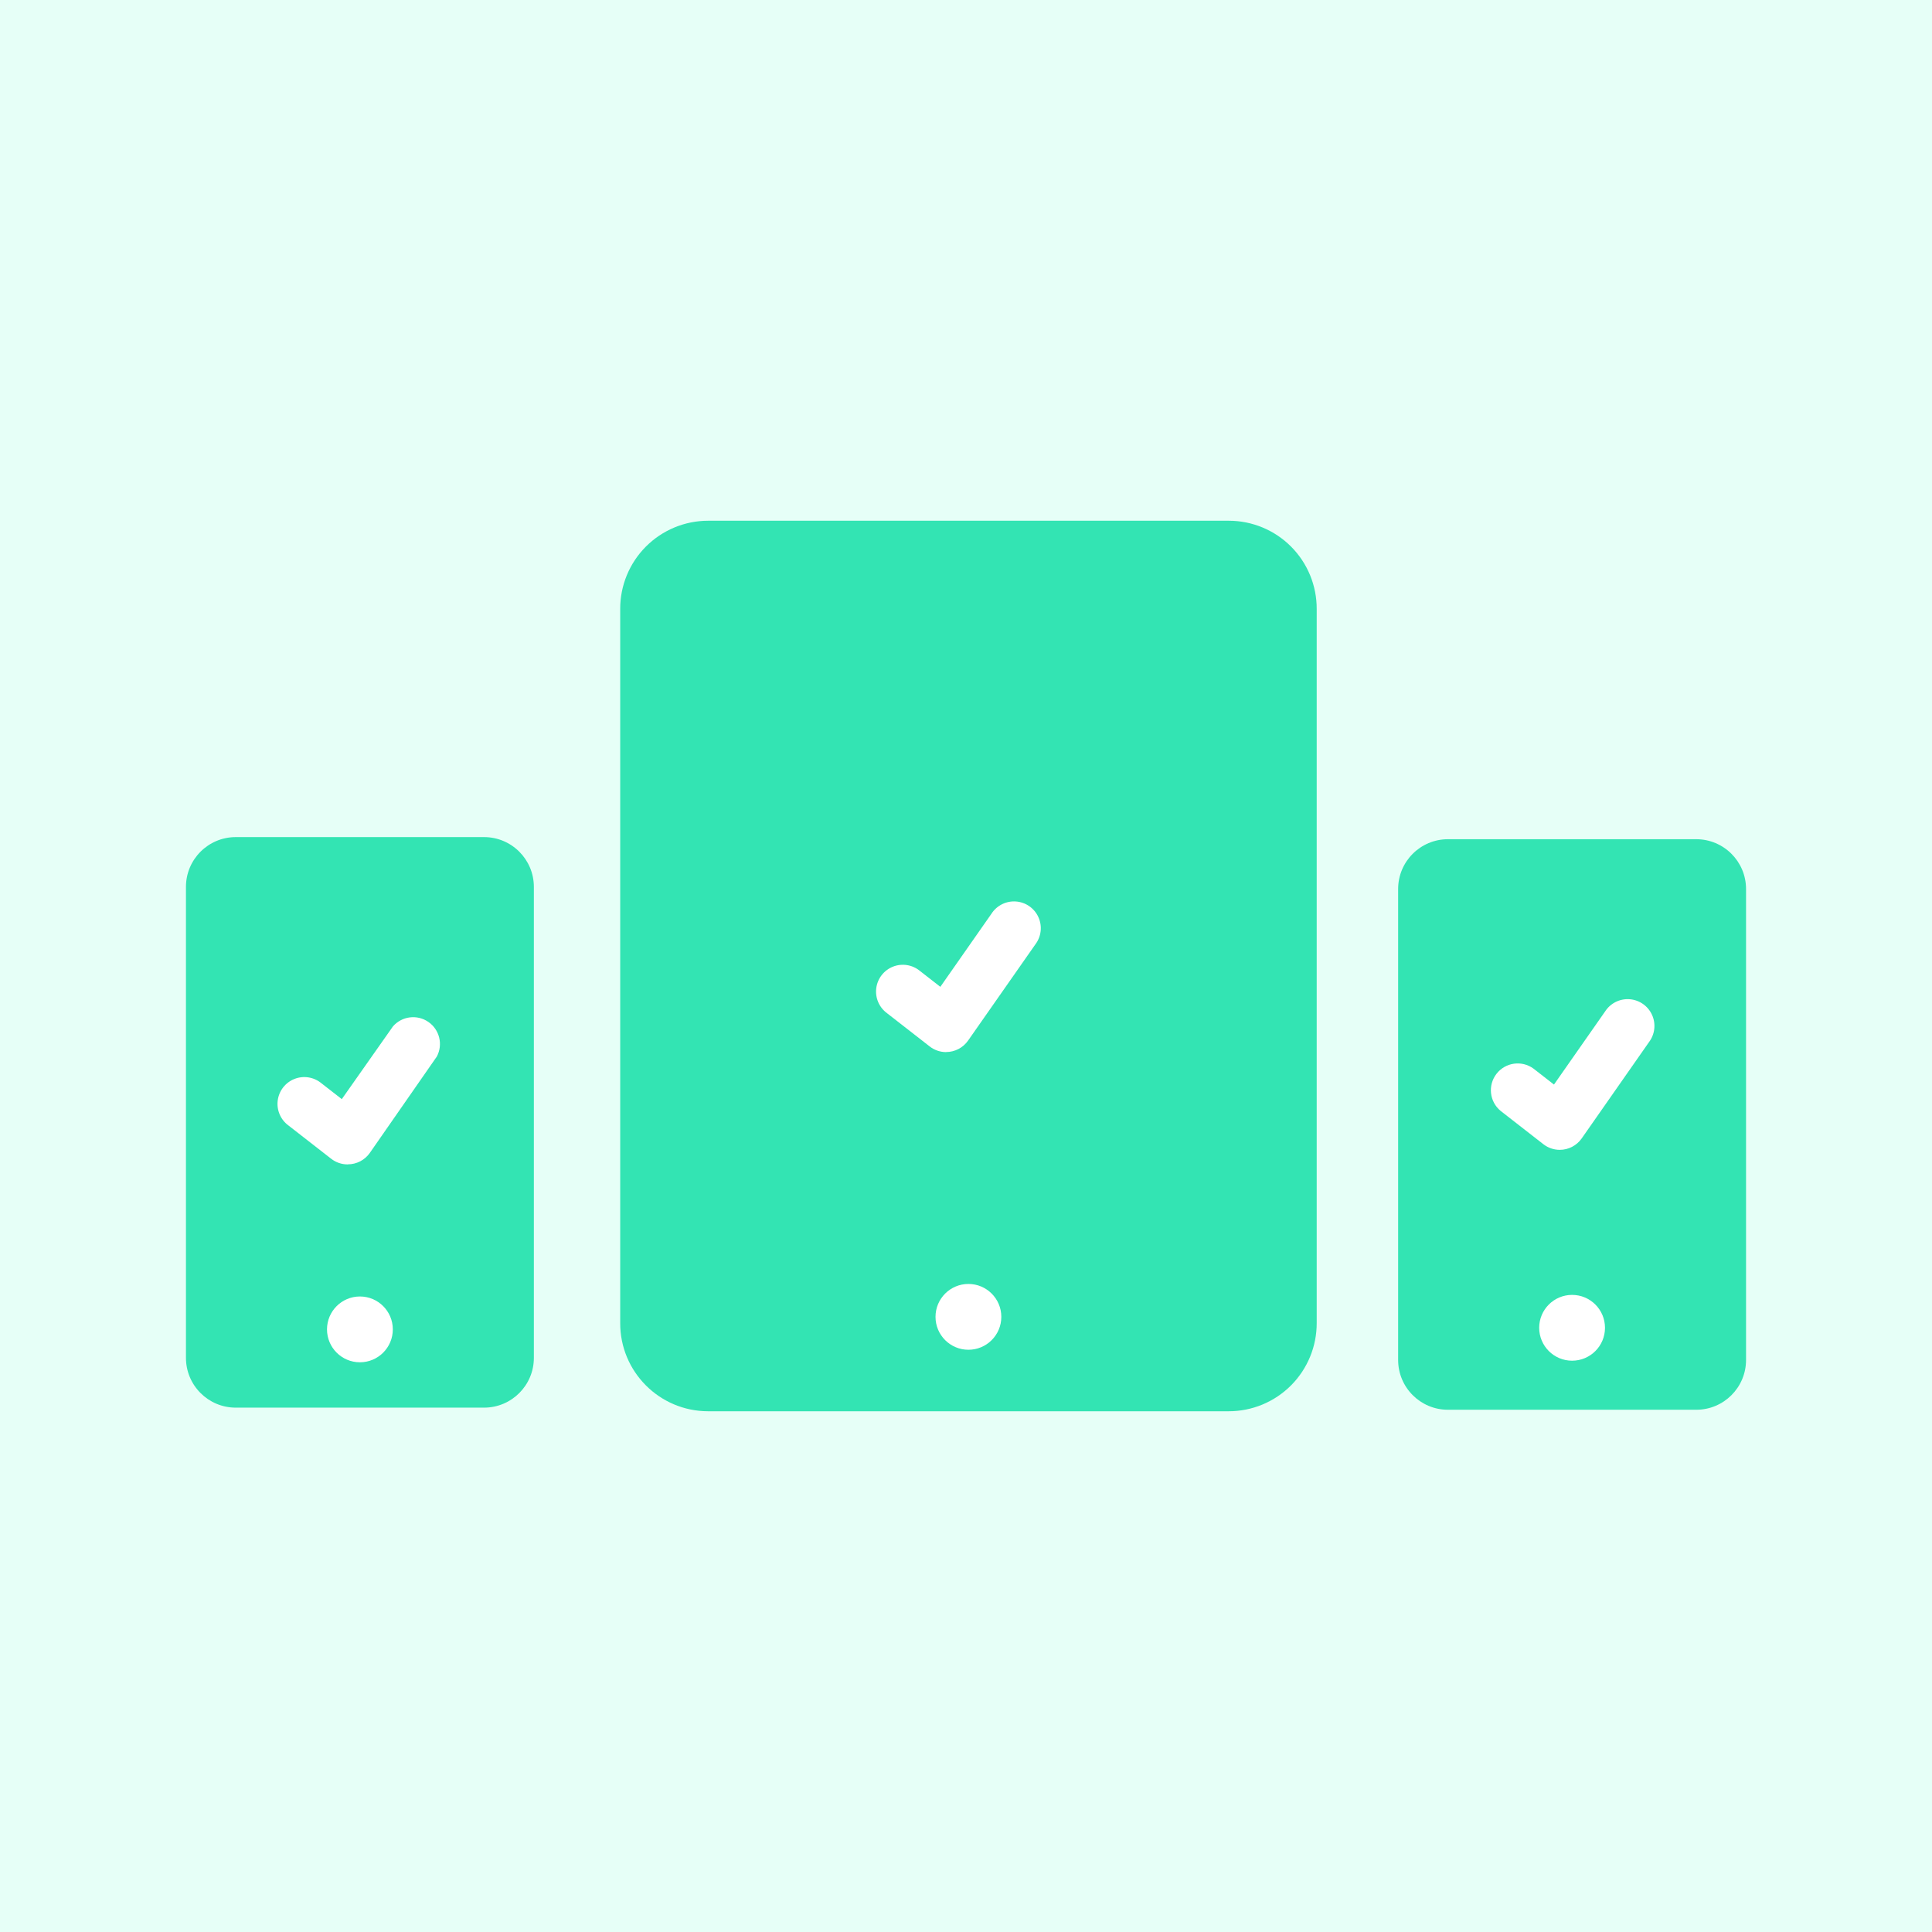
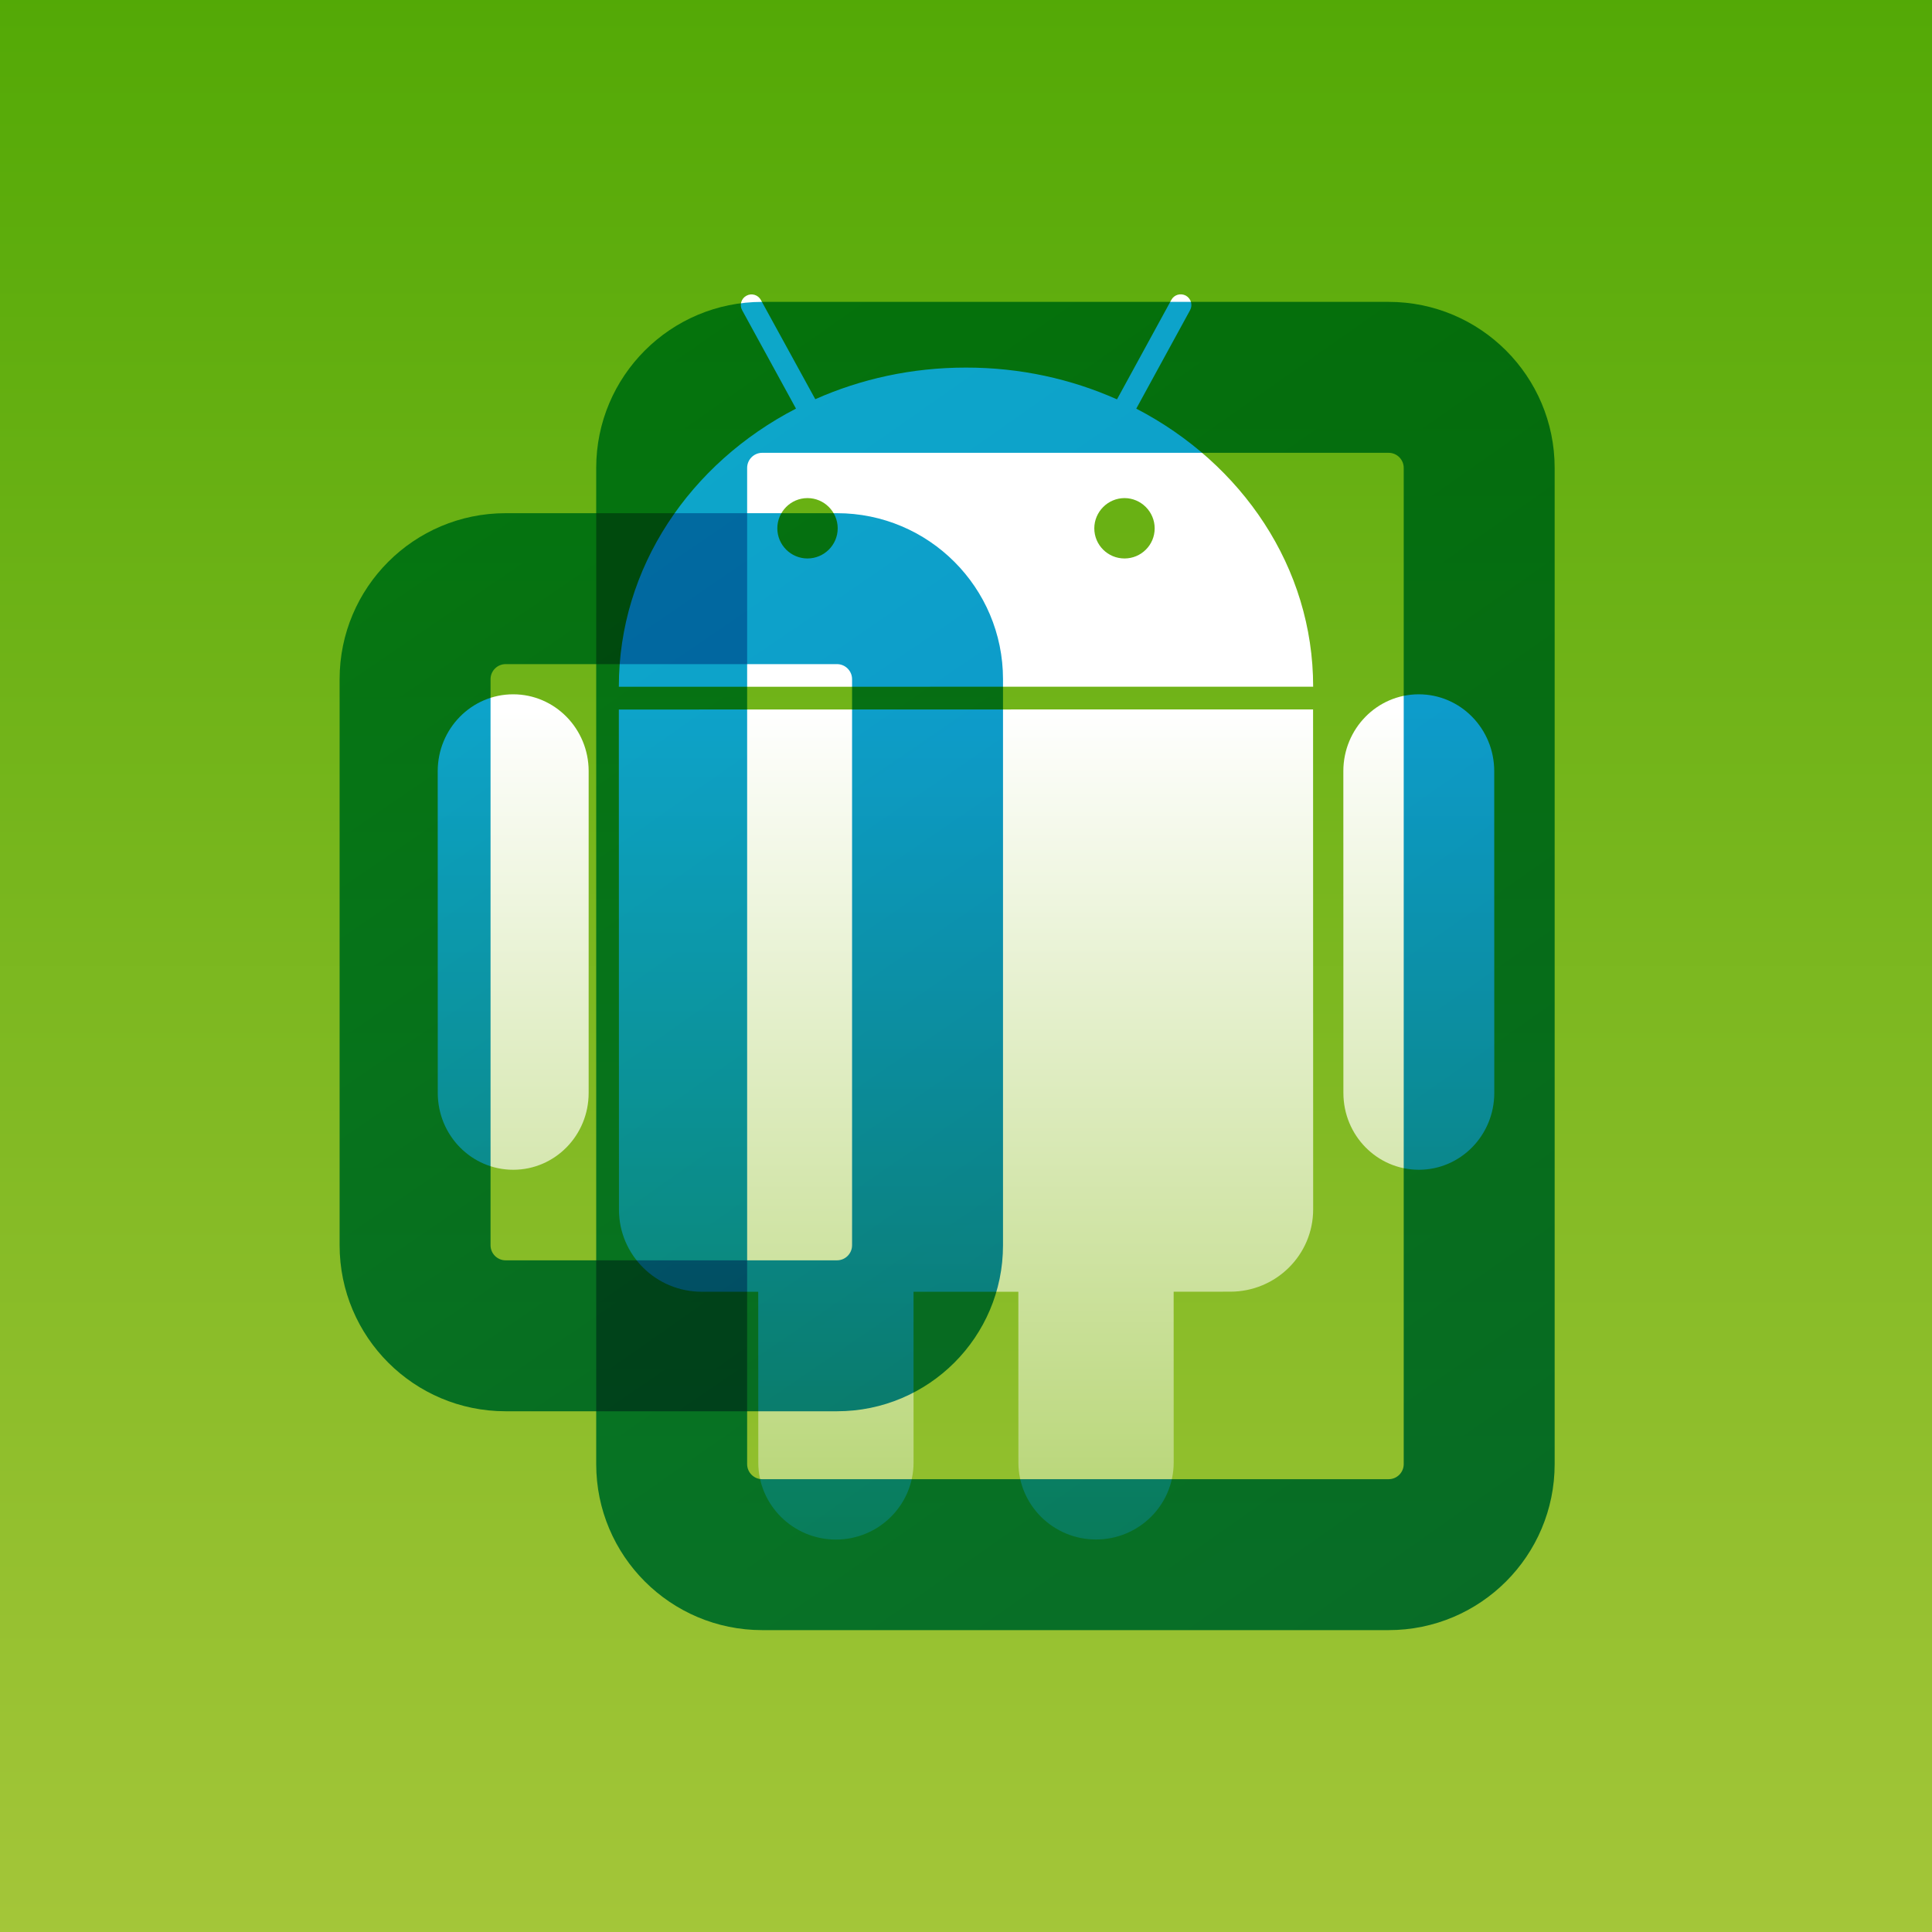
- <svg xmlns="http://www.w3.org/2000/svg" id="Layer_1" data-name="Layer 1" viewBox="0 0 256 256">
+ <svg xmlns="http://www.w3.org/2000/svg" width="256px" height="256px" viewBox="0 0 256 256" version="1.1">
  <defs>
-     <style>.cls-1{fill:#e6fff7;}.cls-2{fill:#33e4b3;}.cls-3{fill:#fff;}</style>
+     <linearGradient x1="50%" y1="0%" x2="50%" y2="100%" id="linearGradient-1">
+       <stop stop-color="#53A906" offset="0%" />
+       <stop stop-color="#A4C639" offset="100%" />
+     </linearGradient>
+     <linearGradient x1="50%" y1="33.183%" x2="50%" y2="132.41%" id="linearGradient-2">
+       <stop stop-color="#FFFFFF" offset="0%" />
+       <stop stop-color="#92C02E" offset="100%" />
+     </linearGradient>
+     <linearGradient x1="-26.536%" y1="-146.466%" x2="122.497%" y2="149.7%" id="linearGradient-3">
+       <stop stop-color="#0DD3C5" offset="0%" />
+       <stop stop-color="#0DC0C7" offset="8.751%" />
+       <stop stop-color="#0D83CD" offset="100%" />
+     </linearGradient>
  </defs>
-   <rect class="cls-1" width="256" height="256" />
-   <path class="cls-2" d="M93.83,69h69A11.65,11.65,0,0,1,174.47,80.7v94.6A11.66,11.66,0,0,1,162.81,187h-69A11.66,11.66,0,0,1,82.18,175.3V80.7A11.66,11.66,0,0,1,93.83,69Z" />
-   <circle class="cls-3" cx="128.32" cy="174.49" r="4.36" />
-   <rect class="cls-2" x="24.64" y="110.92" width="46.1" height="75.6" rx="6.6" ry="6.6" />
-   <circle class="cls-3" cx="47.69" cy="176.15" r="4.36" />
-   <path class="cls-3" d="M46.06,154.29a3.54,3.54,0,0,1-2.18-.75l-5.66-4.41a3.55,3.55,0,1,1,4.36-5.6l2.71,2.11L52.07,136A3.55,3.55,0,0,1,57.88,140L49,152.77a3.55,3.55,0,0,1-2.91,1.51Z" />
-   <path class="cls-3" d="M125.37,139.41a3.55,3.55,0,0,1-2.18-.75l-5.66-4.41a3.55,3.55,0,1,1,4.36-5.6l2.71,2.11,6.77-9.68a3.55,3.55,0,1,1,5.81,4.07l-8.91,12.74a3.55,3.55,0,0,1-2.91,1.51Z" />
-   <rect class="cls-2" x="185.26" y="111.2" width="46.1" height="75.6" rx="6.6" ry="6.6" />
-   <circle class="cls-3" cx="208.31" cy="175.94" r="4.36" />
-   <path class="cls-3" d="M206.68,152.36a3.55,3.55,0,0,1-2.18-.75l-5.66-4.41a3.55,3.55,0,0,1,4.36-5.6l2.71,2.11,6.77-9.68a3.55,3.55,0,1,1,5.81,4.07l-8.91,12.75a3.55,3.55,0,0,1-2.91,1.51Z" />
+   <g id="New-Icons" stroke="none" stroke-width="1" fill="none" fill-rule="evenodd">
+     <g id="Virtual-Device-Testing-for-Androi...">
+       <g id="virtual-device-testing-for-android-stepicon">
+         <rect id="Rectangle" fill="url(#linearGradient-1)" x="0" y="0" width="256" height="256" />
+         <path d="M197.993,102.179 C197.992,96.556 193.516,91.999 187.995,92 C182.474,91.996 177.999,96.561 178,102.184 L178.007,144.82 C178.007,150.449 182.48,154.998 188.005,155 C193.526,154.999 197.999,150.449 198,144.816 L197.993,102.179 Z M82,94.015 L82.016,160.272 C82.011,166.299 86.924,171.163 92.994,171.165 L100.47,171.168 L100.478,193.789 C100.477,199.421 105.091,204 110.76,204 C116.445,204 121.051,199.417 121.052,193.782 L121.047,171.165 L134.938,171.162 L134.944,193.783 C134.942,199.412 139.559,203.998 145.229,203.989 C150.914,203.993 155.522,199.41 155.521,193.774 L155.515,171.16 L163.017,171.154 C169.072,171.156 173.999,166.285 174,160.258 L173.989,94 L82,94.015 Z M149.004,74 C146.796,74.002 145,72.216 145,70.004 C145.007,67.815 146.794,66.007 149.006,66 C151.201,66.006 153.002,67.813 153,70.007 C153.005,72.213 151.21,74 149.004,74 Z M106.99,74 C104.791,73.995 103,72.209 103,70.003 C103.001,67.806 104.788,66 106.993,66 C109.207,65.998 110.997,67.806 111,70.003 C111.001,72.206 109.206,73.999 106.99,74 Z M150.561,54.147 L157.689,41.104 C158.069,40.423 157.82,39.555 157.13,39.17 C156.435,38.801 155.576,39.052 155.208,39.738 L148.008,52.917 C141.948,50.216 135.169,48.7 127.995,48.708 C120.84,48.702 114.063,50.212 108.029,52.897 L100.822,39.753 C100.446,39.059 99.584,38.809 98.904,39.186 C98.21,39.56 97.956,40.43 98.341,41.11 L105.473,54.143 C91.46,61.384 81.993,75.171 82,91 L174,90.991 C174.003,75.164 164.553,61.405 150.561,54.147 Z M67.996,92 C62.475,91.997 58.001,96.563 58,102.181 L58.007,144.816 C58.009,150.453 62.485,155.001 68.006,155 C73.53,155 78.005,150.45 77.999,144.816 L78,102.175 C77.998,96.559 73.517,91.996 67.996,92 Z" id="Fill-10" fill="url(#linearGradient-2)" />
+         <path d="M101,60 C99.895,60 99,60.895 99,62 L99,194 C99,195.105 99.895,196 101,196 L184,196 C185.105,196 186,195.105 186,194 L186,62 C186,60.895 185.105,60 184,60 L101,60 Z M101,40 L184,40 C196.15,40 206,49.85 206,62 L206,194 C206,206.15 196.15,216 184,216 L101,216 C88.85,216 79,206.15 79,194 L79,62 C79,49.85 88.85,40 101,40 Z" id="Rectangle-10" fill="url(#linearGradient-3)" fill-rule="nonzero" style="mix-blend-mode: multiply;" />
+         <path d="M67,88 C65.895,88 65,88.895 65,90 L65,165 C65,166.105 65.895,167 67,167 L110.904,167 C112.008,167 112.904,166.105 112.904,165 L112.904,90 C112.904,88.895 112.008,88 110.904,88 L67,88 Z M67,68 L110.904,68 C123.054,68 132.904,77.85 132.904,90 L132.904,165 C132.904,177.15 123.054,187 110.904,187 L67,187 C54.85,187 45,177.15 45,165 L45,90 C45,77.85 54.85,68 67,68 Z" id="Rectangle-10-Copy" fill="url(#linearGradient-3)" fill-rule="nonzero" style="mix-blend-mode: multiply;" />
+       </g>
+     </g>
+   </g>
</svg>
